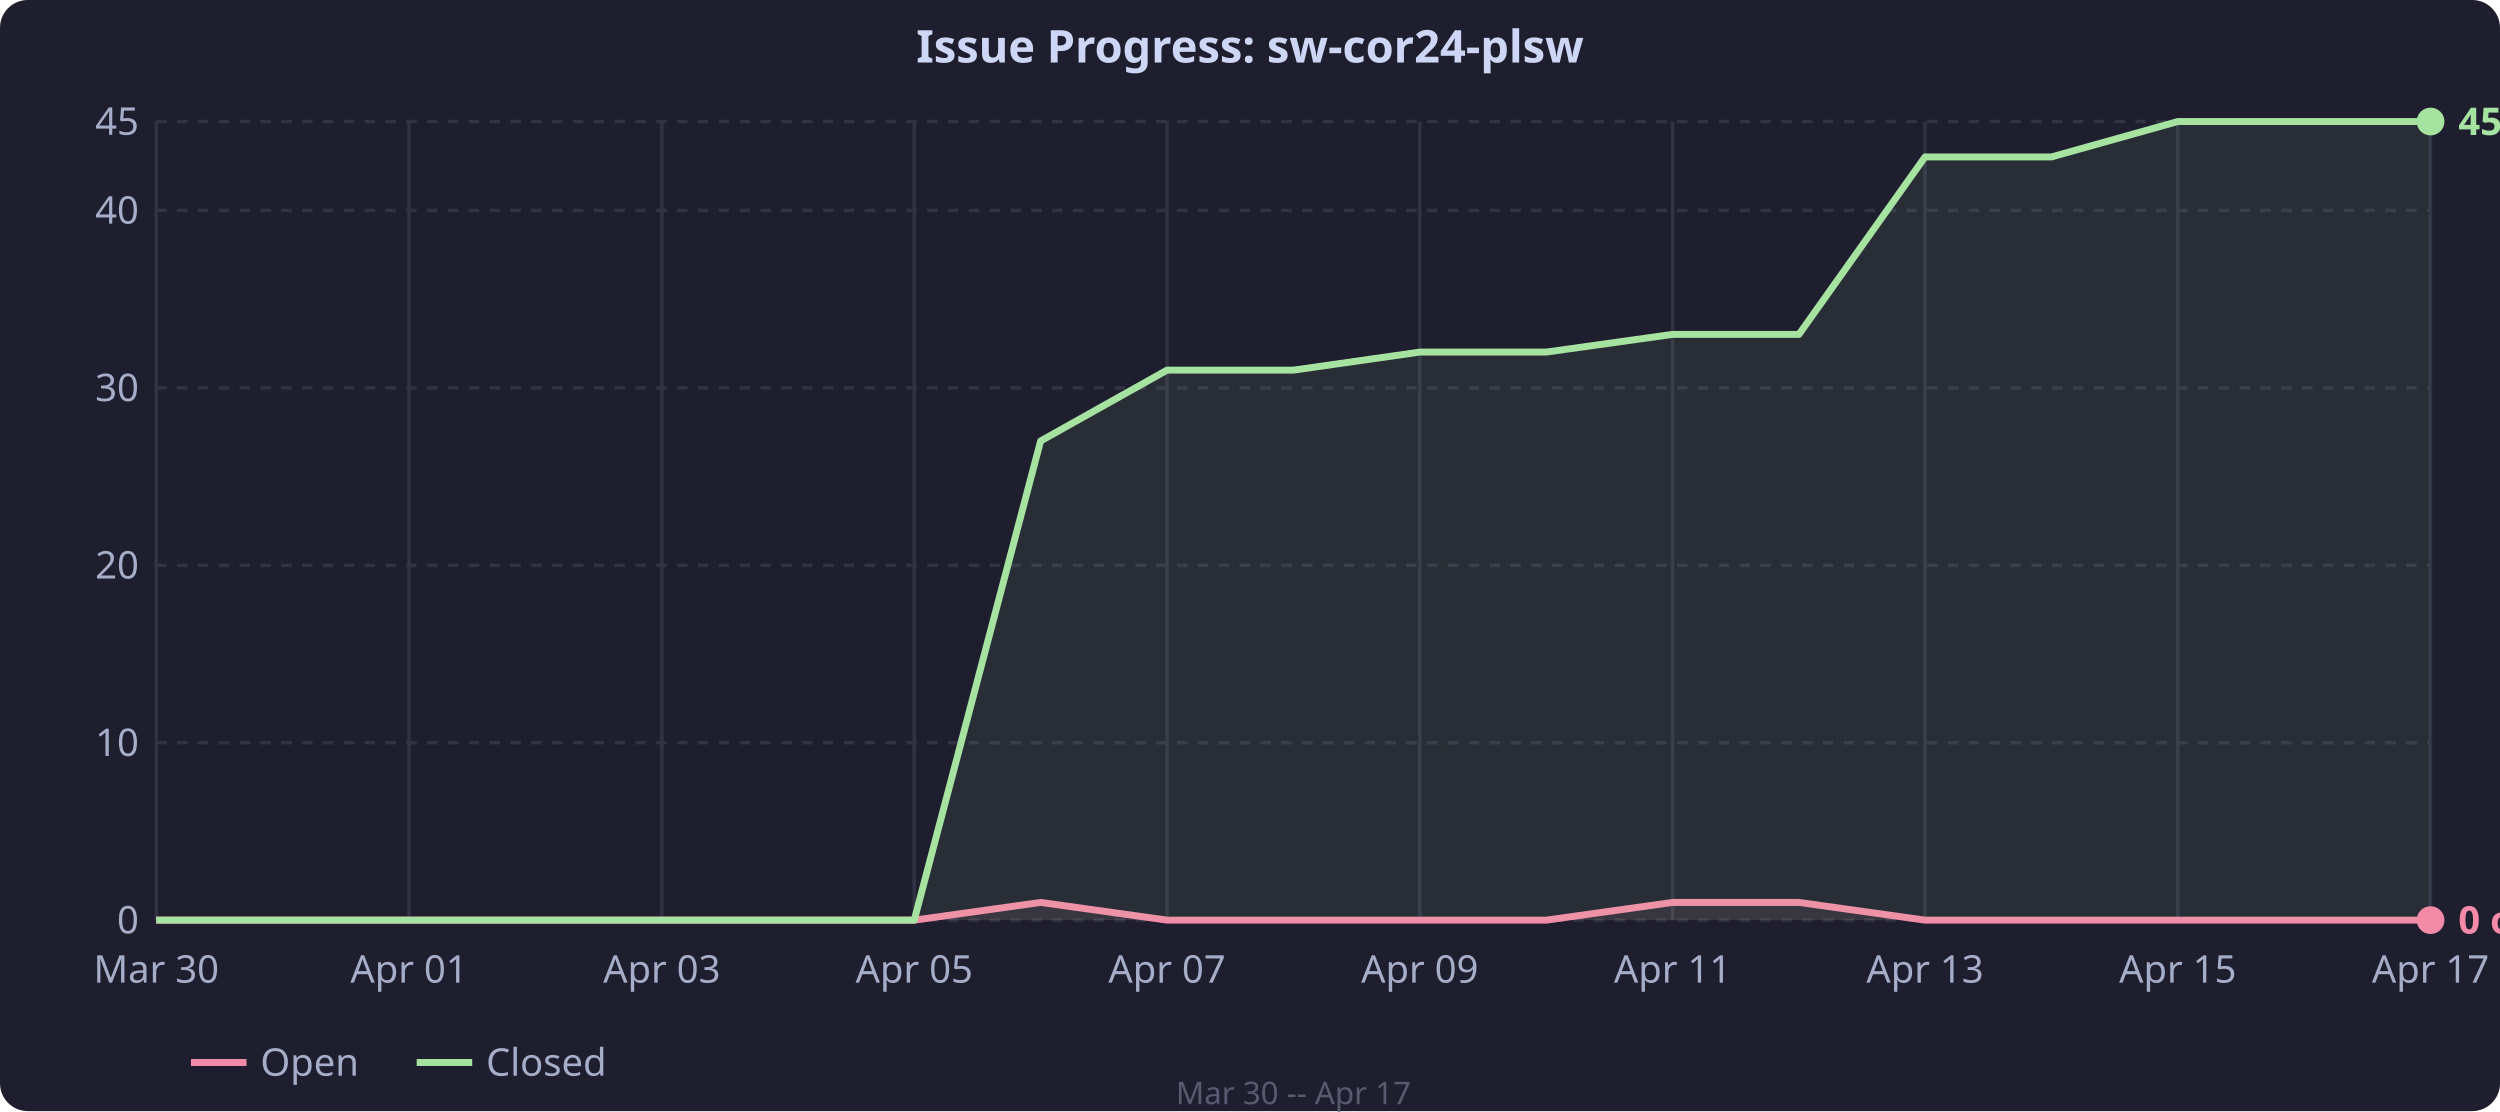
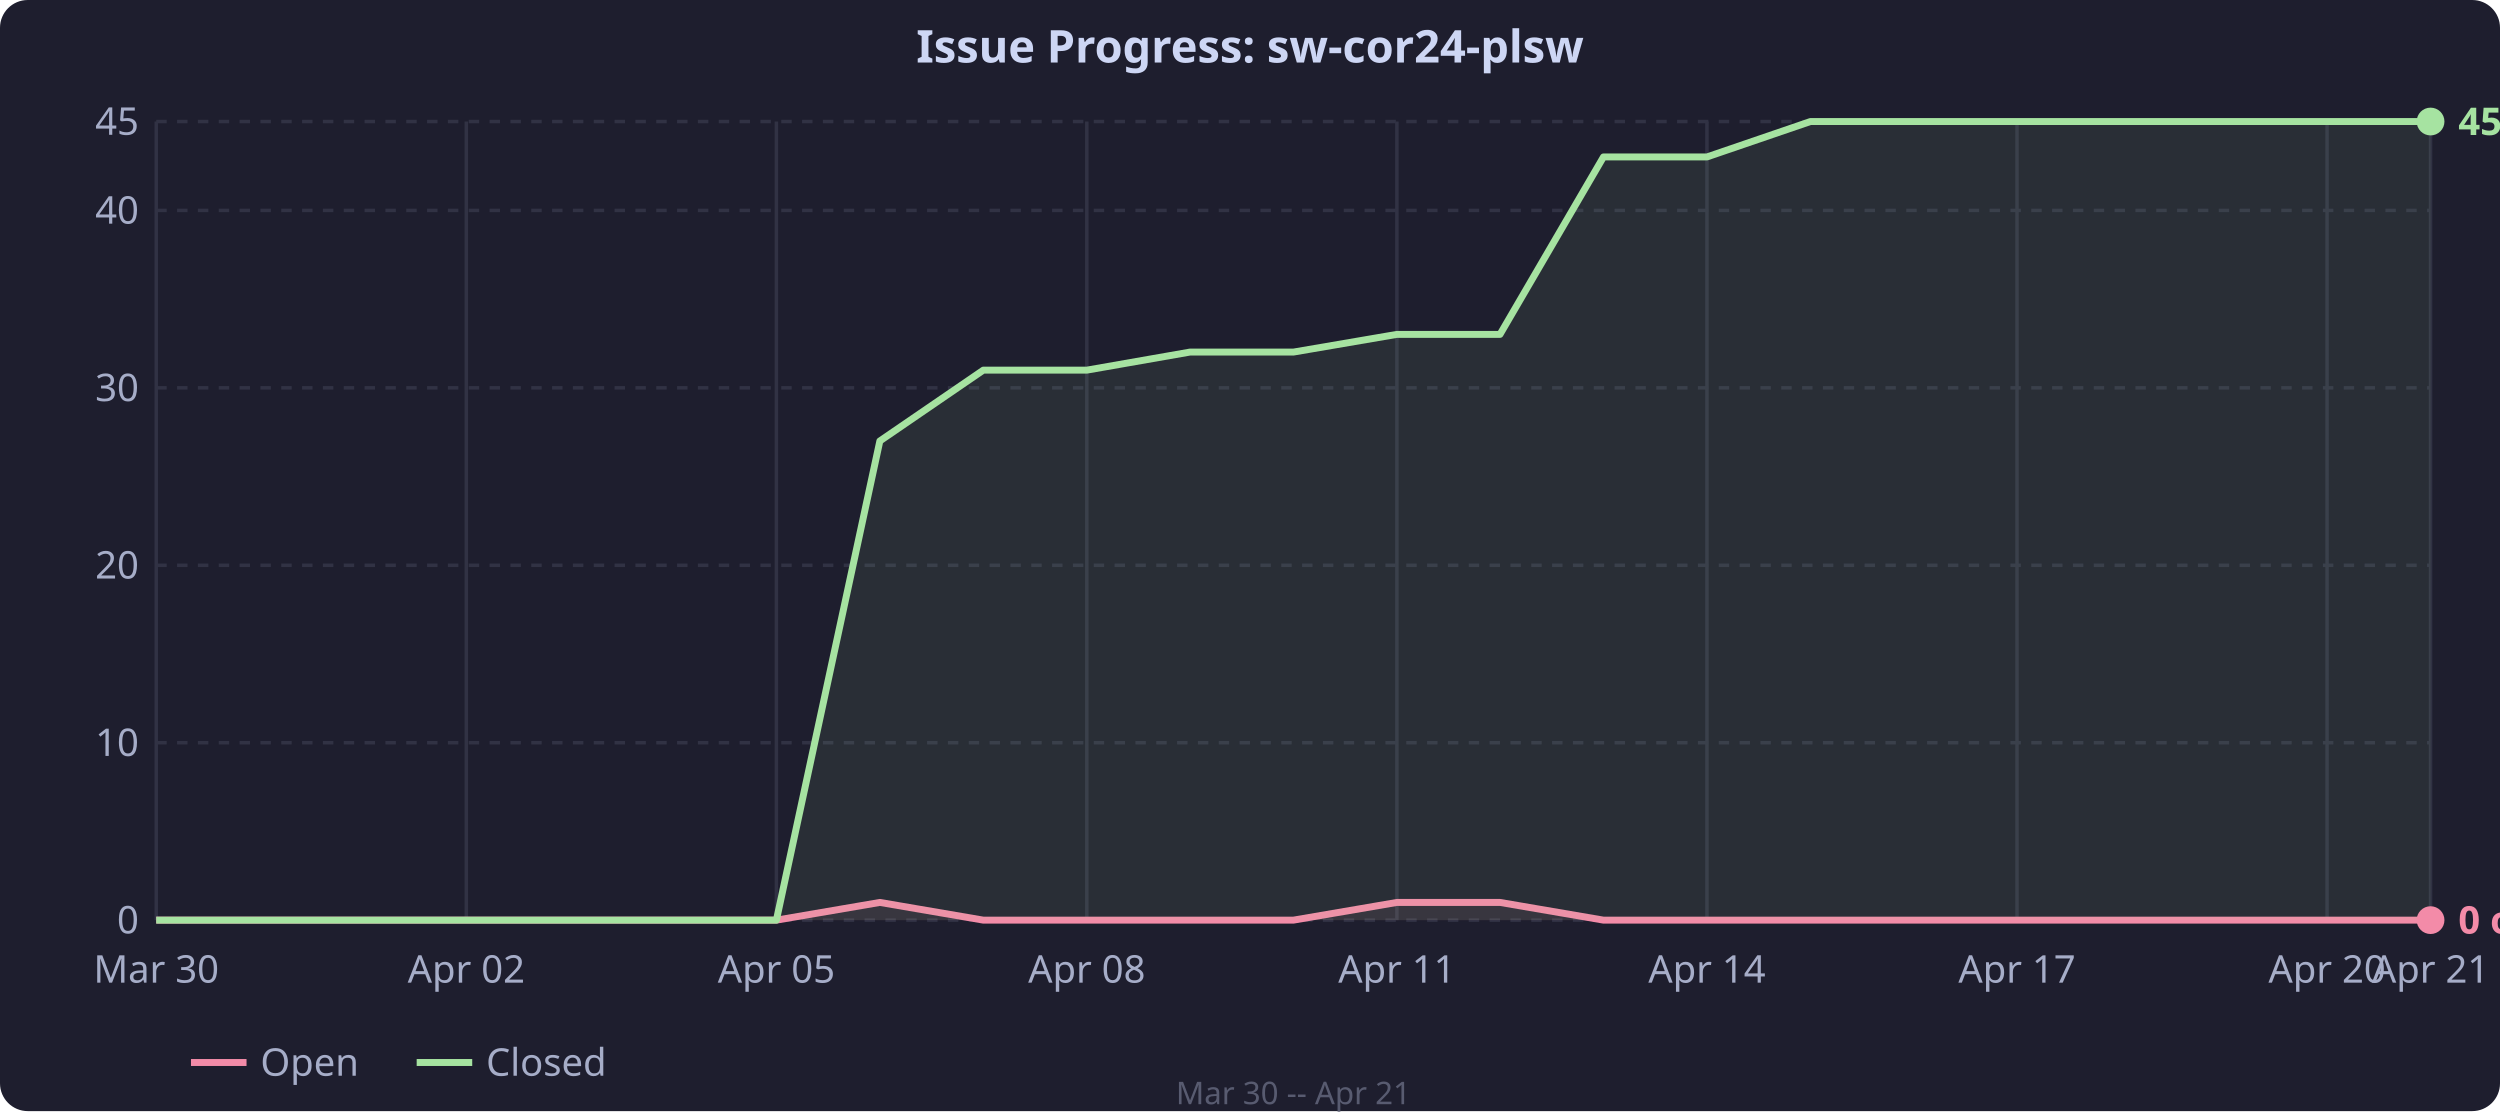
<svg xmlns="http://www.w3.org/2000/svg" viewBox="0 0 720 320" style="font-family: system-ui, sans-serif; font-size: 11px; color: #cdd6f4;">
  <rect width="720" height="320" fill="#1e1e2e" rx="8" />
  <line x1="45" y1="265.0" x2="700" y2="265.0" stroke="#313244" stroke-dasharray="3,3" />
  <text x="40" y="265.0" fill="#a6adc8" text-anchor="end" dominant-baseline="middle">0</text>
  <line x1="45" y1="213.9" x2="700" y2="213.9" stroke="#313244" stroke-dasharray="3,3" />
  <text x="40" y="213.9" fill="#a6adc8" text-anchor="end" dominant-baseline="middle">10</text>
  <line x1="45" y1="162.8" x2="700" y2="162.8" stroke="#313244" stroke-dasharray="3,3" />
  <text x="40" y="162.8" fill="#a6adc8" text-anchor="end" dominant-baseline="middle">20</text>
  <line x1="45" y1="111.7" x2="700" y2="111.7" stroke="#313244" stroke-dasharray="3,3" />
  <text x="40" y="111.7" fill="#a6adc8" text-anchor="end" dominant-baseline="middle">30</text>
  <line x1="45" y1="60.6" x2="700" y2="60.6" stroke="#313244" stroke-dasharray="3,3" />
  <text x="40" y="60.6" fill="#a6adc8" text-anchor="end" dominant-baseline="middle">40</text>
  <line x1="45" y1="35.0" x2="700" y2="35.0" stroke="#313244" stroke-dasharray="3,3" />
  <text x="40" y="35.0" fill="#a6adc8" text-anchor="end" dominant-baseline="middle">45</text>
  <text x="45.0" y="283" fill="#a6adc8" text-anchor="middle">Mar 30</text>
  <line x1="45.0" y1="35" x2="45.0" y2="265" stroke="#313244" />
-   <text x="117.8" y="283" fill="#a6adc8" text-anchor="middle">Apr 01</text>
-   <line x1="117.8" y1="35" x2="117.8" y2="265" stroke="#313244" />
-   <text x="190.6" y="283" fill="#a6adc8" text-anchor="middle">Apr 03</text>
-   <line x1="190.6" y1="35" x2="190.6" y2="265" stroke="#313244" />
-   <text x="263.3" y="283" fill="#a6adc8" text-anchor="middle">Apr 05</text>
-   <line x1="263.3" y1="35" x2="263.3" y2="265" stroke="#313244" />
-   <text x="336.1" y="283" fill="#a6adc8" text-anchor="middle">Apr 07</text>
-   <line x1="336.1" y1="35" x2="336.1" y2="265" stroke="#313244" />
-   <text x="408.9" y="283" fill="#a6adc8" text-anchor="middle">Apr 09</text>
-   <line x1="408.9" y1="35" x2="408.9" y2="265" stroke="#313244" />
-   <text x="481.7" y="283" fill="#a6adc8" text-anchor="middle">Apr 11</text>
-   <line x1="481.7" y1="35" x2="481.7" y2="265" stroke="#313244" />
-   <text x="554.4" y="283" fill="#a6adc8" text-anchor="middle">Apr 13</text>
-   <line x1="554.4" y1="35" x2="554.4" y2="265" stroke="#313244" />
-   <text x="627.2" y="283" fill="#a6adc8" text-anchor="middle">Apr 15</text>
-   <line x1="627.2" y1="35" x2="627.2" y2="265" stroke="#313244" />
-   <text x="700.0" y="283" fill="#a6adc8" text-anchor="middle">Apr 17</text>
+   <text x="134.3" y="283" fill="#a6adc8" text-anchor="middle">Apr 02</text>
+   <line x1="134.3" y1="35" x2="134.3" y2="265" stroke="#313244" />
+   <text x="223.6" y="283" fill="#a6adc8" text-anchor="middle">Apr 05</text>
+   <line x1="223.6" y1="35" x2="223.6" y2="265" stroke="#313244" />
+   <text x="313.0" y="283" fill="#a6adc8" text-anchor="middle">Apr 08</text>
+   <line x1="313.0" y1="35" x2="313.0" y2="265" stroke="#313244" />
+   <text x="402.3" y="283" fill="#a6adc8" text-anchor="middle">Apr 11</text>
+   <line x1="402.3" y1="35" x2="402.3" y2="265" stroke="#313244" />
+   <text x="491.6" y="283" fill="#a6adc8" text-anchor="middle">Apr 14</text>
+   <line x1="491.6" y1="35" x2="491.6" y2="265" stroke="#313244" />
+   <text x="580.9" y="283" fill="#a6adc8" text-anchor="middle">Apr 17</text>
+   <line x1="580.9" y1="35" x2="580.9" y2="265" stroke="#313244" />
+   <text x="670.2" y="283" fill="#a6adc8" text-anchor="middle">Apr 20</text>
+   <line x1="670.2" y1="35" x2="670.2" y2="265" stroke="#313244" />
+   <text x="700.0" y="283" fill="#a6adc8" text-anchor="middle">Apr 21</text>
  <line x1="700.0" y1="35" x2="700.0" y2="265" stroke="#313244" />
-   <polygon fill="rgba(243,139,168,0.08)" points="45.0,265.0 81.4,265.0 117.8,265.0 154.2,265.0 190.6,265.0 226.9,265.0 263.3,265.0 299.7,259.9 336.1,265.0 372.5,265.0 408.9,265.0 445.3,265.0 481.7,259.9 518.1,259.9 554.4,265.0 590.8,265.0 627.2,265.0 663.6,265.0 700.0,265.0 700.0,265.0 45.0,265.0" />
-   <polyline fill="none" stroke="#f38ba8" stroke-width="2" stroke-linejoin="round" points="45.0,265.0 81.4,265.0 117.8,265.0 154.2,265.0 190.6,265.0 226.9,265.0 263.3,265.0 299.7,259.9 336.1,265.0 372.5,265.0 408.9,265.0 445.3,265.0 481.7,259.9 518.1,259.9 554.4,265.0 590.8,265.0 627.2,265.0 663.6,265.0 700.0,265.0" />
-   <polygon fill="rgba(166,227,161,0.08)" points="45.0,265.0 81.4,265.0 117.8,265.0 154.2,265.0 190.6,265.0 226.9,265.0 263.3,265.0 299.7,127.0 336.1,106.6 372.5,106.6 408.9,101.4 445.3,101.4 481.7,96.3 518.1,96.3 554.4,45.2 590.8,45.2 627.2,35.0 663.6,35.0 700.0,35.0 700.0,265.0 45.0,265.0" />
-   <polyline fill="none" stroke="#a6e3a1" stroke-width="2" stroke-linejoin="round" points="45.0,265.0 81.4,265.0 117.8,265.0 154.2,265.0 190.6,265.0 226.9,265.0 263.3,265.0 299.7,127.0 336.1,106.6 372.5,106.6 408.9,101.4 445.3,101.4 481.7,96.3 518.1,96.3 554.4,45.2 590.8,45.2 627.2,35.0 663.6,35.0 700.0,35.0" />
+   <polygon fill="rgba(243,139,168,0.08)" points="45.0,265.0 74.8,265.0 104.5,265.0 134.3,265.0 164.1,265.0 193.9,265.0 223.6,265.0 253.4,259.9 283.2,265.0 313.0,265.0 342.7,265.0 372.5,265.0 402.3,259.9 432.0,259.9 461.8,265.0 491.6,265.0 521.4,265.0 551.1,265.0 580.9,265.0 610.7,265.0 640.5,265.0 670.2,265.0 700.0,265.0 700.0,265.0 45.0,265.0" />
+   <polyline fill="none" stroke="#f38ba8" stroke-width="2" stroke-linejoin="round" points="45.0,265.0 74.8,265.0 104.5,265.0 134.3,265.0 164.1,265.0 193.9,265.0 223.6,265.0 253.4,259.9 283.2,265.0 313.0,265.0 342.7,265.0 372.5,265.0 402.3,259.9 432.0,259.9 461.8,265.0 491.6,265.0 521.4,265.0 551.1,265.0 580.9,265.0 610.7,265.0 640.5,265.0 670.2,265.0 700.0,265.0" />
+   <polygon fill="rgba(166,227,161,0.08)" points="45.0,265.0 74.8,265.0 104.5,265.0 134.3,265.0 164.1,265.0 193.9,265.0 223.6,265.0 253.4,127.0 283.2,106.6 313.0,106.6 342.7,101.4 372.5,101.4 402.3,96.3 432.0,96.3 461.8,45.2 491.6,45.2 521.4,35.0 551.1,35.0 580.9,35.0 610.7,35.0 640.5,35.0 670.2,35.0 700.0,35.0 700.0,265.0 45.0,265.0" />
+   <polyline fill="none" stroke="#a6e3a1" stroke-width="2" stroke-linejoin="round" points="45.0,265.0 74.8,265.0 104.5,265.0 134.3,265.0 164.1,265.0 193.9,265.0 223.6,265.0 253.4,127.0 283.2,106.6 313.0,106.6 342.7,101.4 372.5,101.4 402.3,96.3 432.0,96.3 461.8,45.2 491.6,45.2 521.4,35.0 551.1,35.0 580.9,35.0 610.7,35.0 640.5,35.0 670.2,35.0 700.0,35.0" />
  <circle cx="700.0" cy="265.0" r="4" fill="#f38ba8" />
  <circle cx="700.0" cy="35.0" r="4" fill="#a6e3a1" />
  <text x="708.0" y="265.0" fill="#f38ba8" text-anchor="start" dominant-baseline="middle" font-size="11px" font-weight="600">0 open</text>
  <text x="708.0" y="35.0" fill="#a6e3a1" text-anchor="start" dominant-baseline="middle" font-size="11px" font-weight="600">45 closed</text>
  <text x="360" y="18" fill="#cdd6f4" text-anchor="middle" font-size="13px" font-weight="600">Issue Progress: sw-cor24-plsw</text>
  <line x1="55" y1="306" x2="71" y2="306" stroke="#f38ba8" stroke-width="2" />
  <text x="75" y="306" fill="#a6adc8" dominant-baseline="middle">Open</text>
  <line x1="120" y1="306" x2="136" y2="306" stroke="#a6e3a1" stroke-width="2" />
  <text x="140" y="306" fill="#a6adc8" dominant-baseline="middle">Closed</text>
-   <text x="372.5" y="318" fill="#585b70" text-anchor="middle" font-size="9px">Mar 30 -- Apr 17</text>
+   <text x="372.5" y="318" fill="#585b70" text-anchor="middle" font-size="9px">Mar 30 -- Apr 21</text>
</svg>
